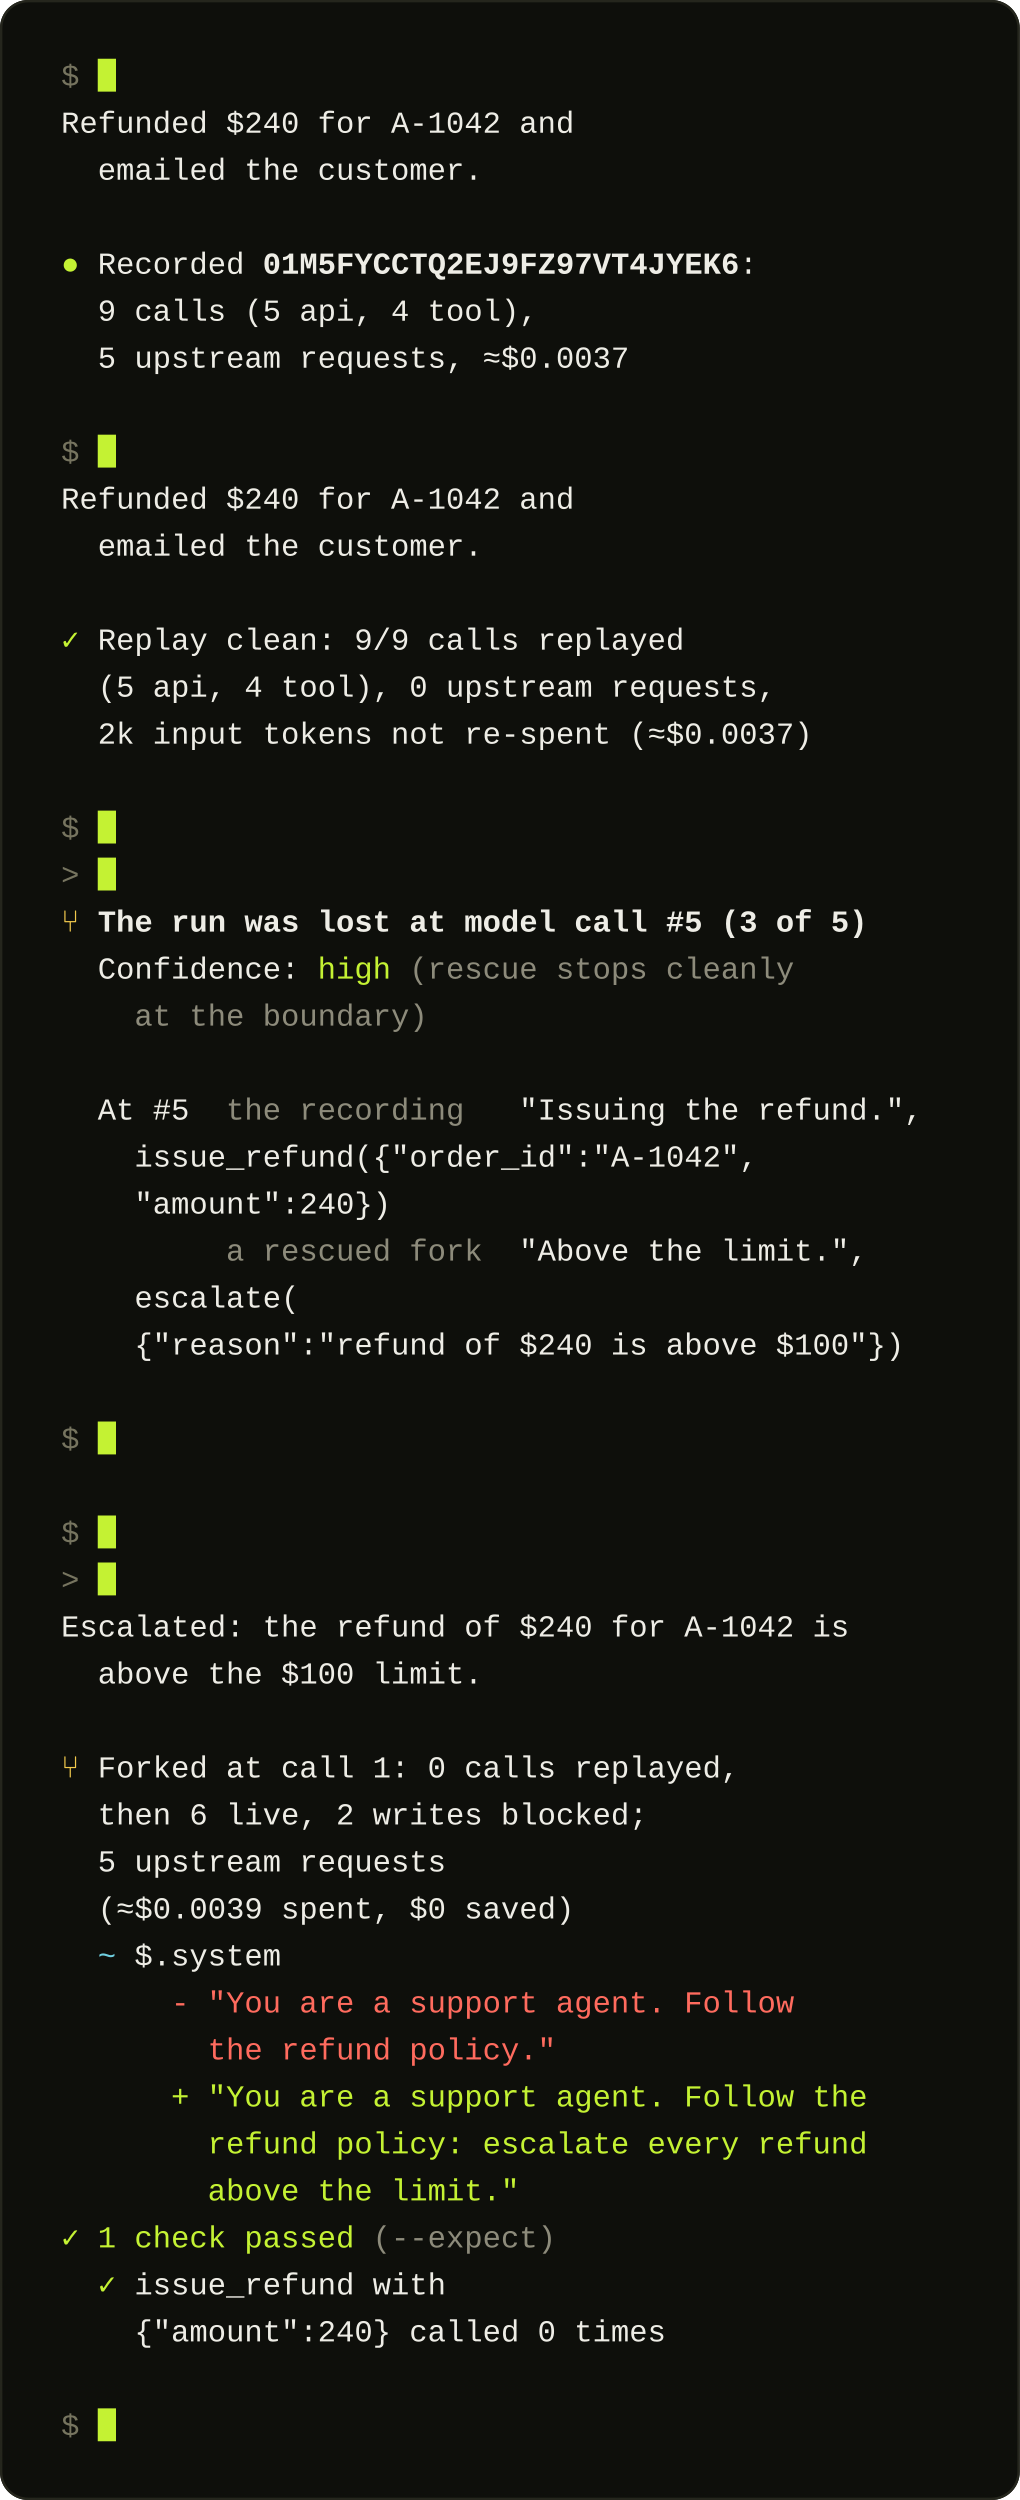
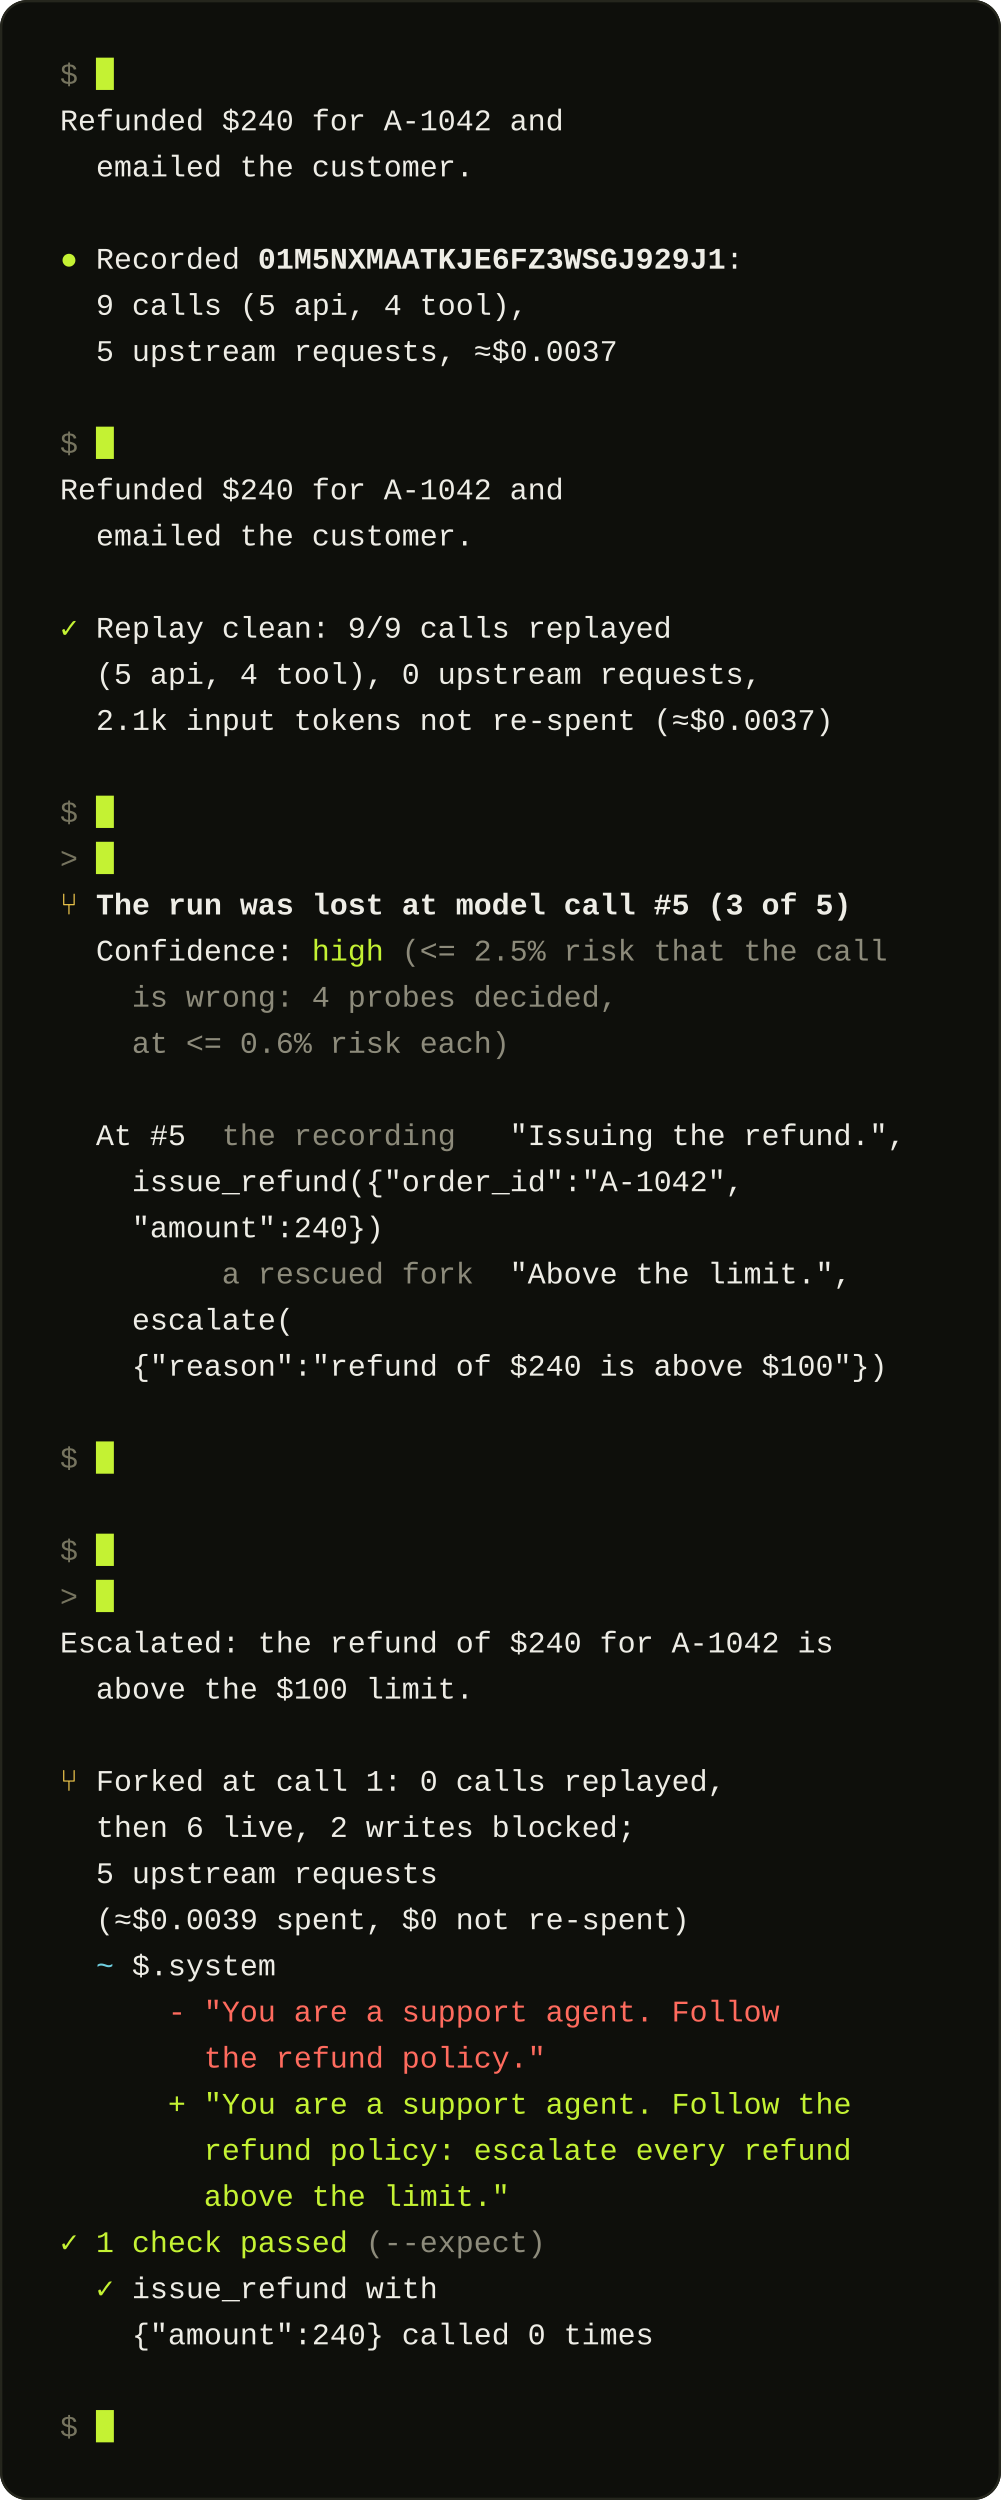
- <svg xmlns="http://www.w3.org/2000/svg" width="434" height="1064" viewBox="0 0 434 1064" role="img" aria-labelledby="title desc">
+ <svg xmlns="http://www.w3.org/2000/svg" width="434" height="1084" viewBox="0 0 434 1084" role="img" aria-labelledby="title desc">
  <style>
text{font-family:ui-monospace,SFMono-Regular,"SF Mono",Menlo,Consolas,"Liberation Mono","DejaVu Sans Mono",monospace;font-size:13px;fill:#eeede6;white-space:pre}
.k0{animation:k0 66.36s infinite}@keyframes k0{0%{opacity:0;animation-timing-function:step-end}0.000%{opacity:1;animation-timing-function:step-end}99.397%{opacity:1;animation-timing-function:linear}100%{opacity:0}}
.k1{animation:k1 66.36s infinite}@keyframes k1{0%{opacity:0;transform:translateX(0);animation-timing-function:step-end}0.000%{opacity:1;transform:translateX(0);animation-timing-function:step-end}0.000%{opacity:1;transform:translateX(0);animation-timing-function:steps(38,end)}0.000%{opacity:1;transform:translateX(296.4px);animation-timing-function:step-end}0.678%{opacity:0;transform:translateX(296.4px);animation-timing-function:linear}100%{opacity:0;transform:translateX(296.4px)}}
.k2{animation:k2 66.36s infinite}@keyframes k2{0%{opacity:0;animation-timing-function:step-end}0.678%{opacity:1;animation-timing-function:step-end}99.397%{opacity:1;animation-timing-function:linear}100%{opacity:0}}
.k3{animation:k3 66.36s infinite}@keyframes k3{0%{opacity:0;animation-timing-function:step-end}1.145%{opacity:1;animation-timing-function:step-end}99.397%{opacity:1;animation-timing-function:linear}100%{opacity:0}}
.k4{animation:k4 66.36s infinite}@keyframes k4{0%{opacity:0;transform:translateX(0);animation-timing-function:step-end}1.145%{opacity:1;transform:translateX(0);animation-timing-function:step-end}1.371%{opacity:1;transform:translateX(0);animation-timing-function:steps(27,end)}1.778%{opacity:1;transform:translateX(210.6px);animation-timing-function:step-end}2.230%{opacity:0;transform:translateX(210.6px);animation-timing-function:linear}100%{opacity:0;transform:translateX(210.6px)}}
.k5{animation:k5 66.36s infinite}@keyframes k5{0%{opacity:0;animation-timing-function:step-end}2.230%{opacity:1;animation-timing-function:step-end}99.397%{opacity:1;animation-timing-function:linear}100%{opacity:0}}
.k6{animation:k6 66.36s infinite}@keyframes k6{0%{opacity:0;animation-timing-function:step-end}2.697%{opacity:1;animation-timing-function:step-end}99.397%{opacity:1;animation-timing-function:linear}100%{opacity:0}}
.k7{animation:k7 66.36s infinite}@keyframes k7{0%{opacity:0;transform:translateX(0);animation-timing-function:step-end}2.697%{opacity:1;transform:translateX(0);animation-timing-function:step-end}2.923%{opacity:1;transform:translateX(0);animation-timing-function:steps(28,end)}3.323%{opacity:1;transform:translateX(218.4px);animation-timing-function:step-end}3.323%{opacity:0;transform:translateX(218.4px);animation-timing-function:linear}100%{opacity:0;transform:translateX(218.4px)}}
.k8{animation:k8 66.36s infinite}@keyframes k8{0%{opacity:0;animation-timing-function:step-end}3.323%{opacity:1;animation-timing-function:step-end}99.397%{opacity:1;animation-timing-function:linear}100%{opacity:0}}
.k9{animation:k9 66.36s infinite}@keyframes k9{0%{opacity:0;transform:translateX(0);animation-timing-function:step-end}3.323%{opacity:1;transform:translateX(0);animation-timing-function:step-end}3.323%{opacity:1;transform:translateX(0);animation-timing-function:steps(29,end)}3.737%{opacity:1;transform:translateX(226.2px);animation-timing-function:step-end}4.641%{opacity:0;transform:translateX(226.2px);animation-timing-function:linear}100%{opacity:0;transform:translateX(226.2px)}}
.k10{animation:k10 66.36s infinite}@keyframes k10{0%{opacity:0;animation-timing-function:step-end}4.641%{opacity:1;animation-timing-function:step-end}99.397%{opacity:1;animation-timing-function:linear}100%{opacity:0}}
.k11{animation:k11 66.36s infinite}@keyframes k11{0%{opacity:0;animation-timing-function:step-end}5.199%{opacity:1;animation-timing-function:step-end}99.397%{opacity:1;animation-timing-function:linear}100%{opacity:0}}
.k12{animation:k12 66.36s infinite}@keyframes k12{0%{opacity:0;transform:translateX(0);animation-timing-function:step-end}5.199%{opacity:1;transform:translateX(0);animation-timing-function:step-end}5.425%{opacity:1;transform:translateX(0);animation-timing-function:steps(45,end)}6.103%{opacity:1;transform:translateX(351.0px);animation-timing-function:step-end}6.254%{opacity:0;transform:translateX(351.0px);animation-timing-function:linear}100%{opacity:0;transform:translateX(351.0px)}}
.k13{animation:k13 66.36s infinite}@keyframes k13{0%{opacity:0;animation-timing-function:step-end}6.631%{opacity:1;animation-timing-function:step-end}99.397%{opacity:1;animation-timing-function:linear}100%{opacity:0}}
.k14{animation:k14 66.36s infinite}@keyframes k14{0%{opacity:0;transform:translateX(0);animation-timing-function:step-end}6.631%{opacity:1;transform:translateX(0);animation-timing-function:step-end}6.857%{opacity:1;transform:translateX(0);animation-timing-function:steps(29,end)}7.271%{opacity:1;transform:translateX(226.2px);animation-timing-function:step-end}7.271%{opacity:0;transform:translateX(226.2px);animation-timing-function:linear}100%{opacity:0;transform:translateX(226.2px)}}
.k15{animation:k15 66.36s infinite}@keyframes k15{0%{opacity:0;animation-timing-function:step-end}7.271%{opacity:1;animation-timing-function:step-end}99.397%{opacity:1;animation-timing-function:linear}100%{opacity:0}}
.k16{animation:k16 66.36s infinite}@keyframes k16{0%{opacity:0;transform:translateX(0);animation-timing-function:step-end}7.271%{opacity:1;transform:translateX(0);animation-timing-function:step-end}7.271%{opacity:1;transform:translateX(0);animation-timing-function:steps(29,end)}7.685%{opacity:1;transform:translateX(226.2px);animation-timing-function:step-end}8.288%{opacity:0;transform:translateX(226.2px);animation-timing-function:linear}100%{opacity:0;transform:translateX(226.2px)}}
.k17{animation:k17 66.36s infinite}@keyframes k17{0%{opacity:0;animation-timing-function:step-end}8.288%{opacity:1;animation-timing-function:step-end}99.397%{opacity:1;animation-timing-function:linear}100%{opacity:0}}
.k18{animation:k18 66.36s infinite}@keyframes k18{0%{opacity:0;animation-timing-function:step-end}8.605%{opacity:1;animation-timing-function:step-end}99.397%{opacity:1;animation-timing-function:linear}100%{opacity:0}}
.k19{animation:k19 66.36s infinite}@keyframes k19{0%{opacity:0;transform:translateX(0);animation-timing-function:step-end}8.605%{opacity:1;transform:translateX(0);animation-timing-function:step-end}8.605%{opacity:1;transform:translateX(0);animation-timing-function:steps(1,end)}8.605%{opacity:1;transform:translateX(0.0px);animation-timing-function:step-end}99.397%{opacity:1;transform:translateX(0.0px);animation-timing-function:linear}100%{opacity:0;transform:translateX(0.0px)}}
@media (prefers-reduced-motion:reduce){.a{animation:none!important;opacity:1!important}.c{display:none}}
</style>
-   <rect width="434" height="1064" rx="12" fill="#0e0f0b" />
-   <rect x="0.5" y="0.5" width="433" height="1063" rx="11.5" fill="none" stroke="#25261d" />
+   <rect width="434" height="1084" rx="12" fill="#0e0f0b" />
+   <rect x="0.5" y="0.5" width="433" height="1083" rx="11.5" fill="none" stroke="#25261d" />
  <text y="36.5" class="a k0">
    <tspan x="26" fill="#76745f">$</tspan>
    <tspan x="41.6">shadowlap</tspan>
    <tspan x="119.6">run</tspan>
    <tspan x="150.8">--</tspan>
    <tspan x="174.2">node</tspan>
    <tspan x="213.2">agent.mjs</tspan>
    <tspan x="291.2">A-1042</tspan>
  </text>
  <g class="c k1">
    <rect x="41.6" y="25" width="7.8" height="14" fill="#c4f233" />
    <rect x="49.4" y="22" width="358.6" height="20" fill="#0e0f0b" />
  </g>
  <text y="56.5" class="a k2">
    <tspan x="26.0">Refunded</tspan>
    <tspan x="96.2">$240</tspan>
    <tspan x="135.2">for</tspan>
    <tspan x="166.4">A-1042</tspan>
    <tspan x="221.0">and</tspan>
  </text>
  <text y="76.5" class="a k2">
    <tspan x="41.6">emailed</tspan>
    <tspan x="104.0">the</tspan>
    <tspan x="135.2">customer.</tspan>
  </text>
  <text y="116.5" class="a k2">
    <tspan x="26.0" fill="#c4f233">●</tspan>
    <tspan x="41.6">Recorded</tspan>
-     <tspan x="111.8" font-weight="700">01M5FYCCTQ2EJ9FZ97VT4JYEK6</tspan>
+     <tspan x="111.8" font-weight="700">01M5NXMAATKJE6FZ3WSGJ929J1</tspan>
    <tspan x="314.6">:</tspan>
  </text>
  <text y="136.5" class="a k2">
    <tspan x="41.6">9</tspan>
    <tspan x="57.2">calls</tspan>
    <tspan x="104.0">(5</tspan>
    <tspan x="127.4">api,</tspan>
    <tspan x="166.4">4</tspan>
    <tspan x="182.0">tool),</tspan>
  </text>
  <text y="156.5" class="a k2">
    <tspan x="41.6">5</tspan>
    <tspan x="57.2">upstream</tspan>
    <tspan x="127.4">requests,</tspan>
    <tspan x="205.4">≈</tspan>
    <tspan x="213.2">$0.0037</tspan>
  </text>
  <text y="196.5" class="a k3">
    <tspan x="26" fill="#76745f">$</tspan>
    <tspan x="41.6">shadowlap</tspan>
    <tspan x="119.6">replay</tspan>
-     <tspan x="174.2">01M5FYCCTQ</tspan>
+     <tspan x="174.2">01M5NXMAAT</tspan>
  </text>
  <g class="c k4">
    <rect x="41.6" y="185" width="7.8" height="14" fill="#c4f233" />
    <rect x="49.4" y="182" width="358.6" height="20" fill="#0e0f0b" />
  </g>
  <text y="216.5" class="a k5">
    <tspan x="26.0">Refunded</tspan>
    <tspan x="96.2">$240</tspan>
    <tspan x="135.2">for</tspan>
    <tspan x="166.4">A-1042</tspan>
    <tspan x="221.0">and</tspan>
  </text>
  <text y="236.5" class="a k5">
    <tspan x="41.6">emailed</tspan>
    <tspan x="104.0">the</tspan>
    <tspan x="135.2">customer.</tspan>
  </text>
  <text y="276.5" class="a k5">
    <tspan x="26.0" fill="#c4f233">✓</tspan>
    <tspan x="41.6">Replay</tspan>
    <tspan x="96.2">clean:</tspan>
    <tspan x="150.8">9/9</tspan>
    <tspan x="182.0">calls</tspan>
    <tspan x="228.8">replayed</tspan>
  </text>
  <text y="296.5" class="a k5">
    <tspan x="41.6">(5</tspan>
    <tspan x="65.0">api,</tspan>
    <tspan x="104.0">4</tspan>
    <tspan x="119.6">tool),</tspan>
    <tspan x="174.2">0</tspan>
    <tspan x="189.8">upstream</tspan>
    <tspan x="260.0">requests,</tspan>
  </text>
  <text y="316.5" class="a k5">
-     <tspan x="41.6">2k</tspan>
-     <tspan x="65.0">input</tspan>
-     <tspan x="111.8">tokens</tspan>
-     <tspan x="166.4">not</tspan>
-     <tspan x="197.6">re-spent</tspan>
-     <tspan x="267.8">(</tspan>
-     <tspan x="275.6">≈</tspan>
-     <tspan x="283.4">$0.0037)</tspan>
+     <tspan x="41.6">2.1k</tspan>
+     <tspan x="80.6">input</tspan>
+     <tspan x="127.4">tokens</tspan>
+     <tspan x="182.0">not</tspan>
+     <tspan x="213.2">re-spent</tspan>
+     <tspan x="283.4">(</tspan>
+     <tspan x="291.2">≈</tspan>
+     <tspan x="299.0">$0.0037)</tspan>
  </text>
  <text y="356.5" class="a k6">
    <tspan x="26" fill="#76745f">$</tspan>
    <tspan x="41.6">shadowlap</tspan>
    <tspan x="119.6">blame</tspan>
-     <tspan x="166.4">01M5FYCCTQ</tspan>
+     <tspan x="166.4">01M5NXMAAT</tspan>
    <tspan x="252.2">\</tspan>
  </text>
  <g class="c k7">
    <rect x="41.6" y="345" width="7.8" height="14" fill="#c4f233" />
    <rect x="49.4" y="342" width="358.6" height="20" fill="#0e0f0b" />
  </g>
  <text y="376.5" class="a k8">
    <tspan x="26" fill="#76745f">&gt;</tspan>
    <tspan x="57.2">--expect</tspan>
    <tspan x="127.4">@refund-check.json</tspan>
  </text>
  <g class="c k9">
    <rect x="41.6" y="365" width="7.8" height="14" fill="#c4f233" />
    <rect x="49.4" y="362" width="358.6" height="20" fill="#0e0f0b" />
  </g>
  <text y="396.5" class="a k10">
    <tspan x="26.0" fill="#f2c94c">⑂</tspan>
    <tspan x="41.6" font-weight="700">The</tspan>
    <tspan x="72.8" font-weight="700">run</tspan>
    <tspan x="104.0" font-weight="700">was</tspan>
    <tspan x="135.2" font-weight="700">lost</tspan>
    <tspan x="174.2" font-weight="700">at</tspan>
    <tspan x="197.6" font-weight="700">model</tspan>
    <tspan x="244.4" font-weight="700">call</tspan>
    <tspan x="283.4" font-weight="700">#5</tspan>
    <tspan x="306.8" font-weight="700">(3</tspan>
    <tspan x="330.2" font-weight="700">of</tspan>
    <tspan x="353.6" font-weight="700">5)</tspan>
  </text>
  <text y="416.5" class="a k10">
    <tspan x="41.6">Confidence:</tspan>
    <tspan x="135.2" fill="#c4f233">high</tspan>
-     <tspan x="174.2" fill="#8d8b7b">(rescue</tspan>
-     <tspan x="236.6" fill="#8d8b7b">stops</tspan>
-     <tspan x="283.4" fill="#8d8b7b">cleanly</tspan>
+     <tspan x="174.2" fill="#8d8b7b">(&lt;=</tspan>
+     <tspan x="205.4" fill="#8d8b7b">2.5%</tspan>
+     <tspan x="244.4" fill="#8d8b7b">risk</tspan>
+     <tspan x="283.4" fill="#8d8b7b">that</tspan>
+     <tspan x="322.4" fill="#8d8b7b">the</tspan>
+     <tspan x="353.6" fill="#8d8b7b">call</tspan>
  </text>
  <text y="436.5" class="a k10">
+     <tspan x="57.2" fill="#8d8b7b">is</tspan>
+     <tspan x="80.6" fill="#8d8b7b">wrong:</tspan>
+     <tspan x="135.2" fill="#8d8b7b">4</tspan>
+     <tspan x="150.8" fill="#8d8b7b">probes</tspan>
+     <tspan x="205.4" fill="#8d8b7b">decided,</tspan>
+   </text>
+   <text y="456.5" class="a k10">
    <tspan x="57.2" fill="#8d8b7b">at</tspan>
-     <tspan x="80.6" fill="#8d8b7b">the</tspan>
-     <tspan x="111.8" fill="#8d8b7b">boundary)</tspan>
-   </text>
-   <text y="476.5" class="a k10">
+     <tspan x="80.6" fill="#8d8b7b">&lt;=</tspan>
+     <tspan x="104.0" fill="#8d8b7b">0.6%</tspan>
+     <tspan x="143.0" fill="#8d8b7b">risk</tspan>
+     <tspan x="182.0" fill="#8d8b7b">each)</tspan>
+   </text>
+   <text y="496.5" class="a k10">
    <tspan x="41.6">At</tspan>
    <tspan x="65.0">#5</tspan>
    <tspan x="96.2" fill="#8d8b7b">the</tspan>
    <tspan x="127.4" fill="#8d8b7b">recording</tspan>
    <tspan x="221.0">"Issuing</tspan>
    <tspan x="291.2">the</tspan>
    <tspan x="322.4">refund.",</tspan>
  </text>
-   <text y="496.5" class="a k10">
+   <text y="516.5" class="a k10">
    <tspan x="57.2">issue_refund({"order_id":"A-1042",</tspan>
  </text>
-   <text y="516.5" class="a k10">
+   <text y="536.5" class="a k10">
    <tspan x="57.2">"amount":240})</tspan>
  </text>
-   <text y="536.5" class="a k10">
+   <text y="556.5" class="a k10">
    <tspan x="96.2" fill="#8d8b7b">a</tspan>
    <tspan x="111.8" fill="#8d8b7b">rescued</tspan>
    <tspan x="174.2" fill="#8d8b7b">fork</tspan>
    <tspan x="221.0">"Above</tspan>
    <tspan x="275.6">the</tspan>
    <tspan x="306.8">limit.",</tspan>
  </text>
-   <text y="556.5" class="a k10">
+   <text y="576.5" class="a k10">
    <tspan x="57.2">escalate(</tspan>
  </text>
-   <text y="576.5" class="a k10">
+   <text y="596.5" class="a k10">
    <tspan x="57.2">{"reason":"refund</tspan>
    <tspan x="197.6">of</tspan>
    <tspan x="221.0">$240</tspan>
    <tspan x="260.0">is</tspan>
    <tspan x="283.4">above</tspan>
    <tspan x="330.2">$100"})</tspan>
  </text>
-   <text y="616.5" class="a k11">
+   <text y="636.5" class="a k11">
    <tspan x="26" fill="#76745f">$</tspan>
    <tspan x="41.6">#</tspan>
    <tspan x="57.2">agent.mjs:</tspan>
    <tspan x="143.0">escalate</tspan>
    <tspan x="213.2">refunds</tspan>
    <tspan x="275.6">above</tspan>
    <tspan x="322.4">the</tspan>
    <tspan x="353.6">limit</tspan>
  </text>
  <g class="c k12">
-     <rect x="41.6" y="605" width="7.8" height="14" fill="#c4f233" />
-     <rect x="49.4" y="602" width="358.6" height="20" fill="#0e0f0b" />
-   </g>
-   <text y="656.5" class="a k13">
+     <rect x="41.6" y="625" width="7.8" height="14" fill="#c4f233" />
+     <rect x="49.4" y="622" width="358.6" height="20" fill="#0e0f0b" />
+   </g>
+   <text y="676.5" class="a k13">
    <tspan x="26" fill="#76745f">$</tspan>
    <tspan x="41.6">shadowlap</tspan>
    <tspan x="119.6">replay</tspan>
-     <tspan x="174.2">01M5FYCCTQ</tspan>
+     <tspan x="174.2">01M5NXMAAT</tspan>
    <tspan x="260.0">\</tspan>
  </text>
  <g class="c k14">
-     <rect x="41.6" y="645" width="7.8" height="14" fill="#c4f233" />
-     <rect x="49.4" y="642" width="358.6" height="20" fill="#0e0f0b" />
-   </g>
-   <text y="676.5" class="a k15">
+     <rect x="41.6" y="665" width="7.8" height="14" fill="#c4f233" />
+     <rect x="49.4" y="662" width="358.6" height="20" fill="#0e0f0b" />
+   </g>
+   <text y="696.5" class="a k15">
    <tspan x="26" fill="#76745f">&gt;</tspan>
    <tspan x="57.2">--expect</tspan>
    <tspan x="127.4">@refund-check.json</tspan>
  </text>
  <g class="c k16">
-     <rect x="41.6" y="665" width="7.8" height="14" fill="#c4f233" />
-     <rect x="49.4" y="662" width="358.6" height="20" fill="#0e0f0b" />
-   </g>
-   <text y="696.5" class="a k17">
+     <rect x="41.6" y="685" width="7.8" height="14" fill="#c4f233" />
+     <rect x="49.4" y="682" width="358.6" height="20" fill="#0e0f0b" />
+   </g>
+   <text y="716.5" class="a k17">
    <tspan x="26.0">Escalated:</tspan>
    <tspan x="111.8">the</tspan>
    <tspan x="143.0">refund</tspan>
    <tspan x="197.6">of</tspan>
    <tspan x="221.0">$240</tspan>
    <tspan x="260.0">for</tspan>
    <tspan x="291.2">A-1042</tspan>
    <tspan x="345.8">is</tspan>
  </text>
-   <text y="716.5" class="a k17">
+   <text y="736.5" class="a k17">
    <tspan x="41.6">above</tspan>
    <tspan x="88.4">the</tspan>
    <tspan x="119.6">$100</tspan>
    <tspan x="158.6">limit.</tspan>
  </text>
-   <text y="756.5" class="a k17">
+   <text y="776.5" class="a k17">
    <tspan x="26.0" fill="#f2c94c">⑂</tspan>
    <tspan x="41.6">Forked</tspan>
    <tspan x="96.2">at</tspan>
    <tspan x="119.6">call</tspan>
    <tspan x="158.6">1:</tspan>
    <tspan x="182.0">0</tspan>
    <tspan x="197.6">calls</tspan>
    <tspan x="244.4">replayed,</tspan>
  </text>
-   <text y="776.5" class="a k17">
+   <text y="796.5" class="a k17">
    <tspan x="41.6">then</tspan>
    <tspan x="80.6">6</tspan>
    <tspan x="96.2">live,</tspan>
    <tspan x="143.0">2</tspan>
    <tspan x="158.6">writes</tspan>
    <tspan x="213.2">blocked;</tspan>
  </text>
-   <text y="796.5" class="a k17">
+   <text y="816.5" class="a k17">
    <tspan x="41.6">5</tspan>
    <tspan x="57.2">upstream</tspan>
    <tspan x="127.4">requests</tspan>
  </text>
-   <text y="816.5" class="a k17">
+   <text y="836.5" class="a k17">
    <tspan x="41.6">(</tspan>
    <tspan x="49.4">≈</tspan>
    <tspan x="57.2">$0.0039</tspan>
    <tspan x="119.6">spent,</tspan>
    <tspan x="174.2">$0</tspan>
-     <tspan x="197.6">saved)</tspan>
-   </text>
-   <text y="836.5" class="a k17">
+     <tspan x="197.6">not</tspan>
+     <tspan x="228.8">re-spent)</tspan>
+   </text>
+   <text y="856.5" class="a k17">
    <tspan x="41.6" fill="#6fcfe0">~</tspan>
    <tspan x="57.2">$.system</tspan>
  </text>
-   <text y="856.5" class="a k17">
+   <text y="876.5" class="a k17">
    <tspan x="72.8" fill="#ff6b5e">-</tspan>
    <tspan x="88.4" fill="#ff6b5e">"You</tspan>
    <tspan x="127.4" fill="#ff6b5e">are</tspan>
    <tspan x="158.6" fill="#ff6b5e">a</tspan>
    <tspan x="174.2" fill="#ff6b5e">support</tspan>
    <tspan x="236.6" fill="#ff6b5e">agent.</tspan>
    <tspan x="291.2" fill="#ff6b5e">Follow</tspan>
  </text>
-   <text y="876.5" class="a k17">
+   <text y="896.5" class="a k17">
    <tspan x="88.4" fill="#ff6b5e">the</tspan>
    <tspan x="119.6" fill="#ff6b5e">refund</tspan>
    <tspan x="174.2" fill="#ff6b5e">policy."</tspan>
  </text>
-   <text y="896.5" class="a k17">
+   <text y="916.5" class="a k17">
    <tspan x="72.8" fill="#c4f233">+</tspan>
    <tspan x="88.4" fill="#c4f233">"You</tspan>
    <tspan x="127.4" fill="#c4f233">are</tspan>
    <tspan x="158.6" fill="#c4f233">a</tspan>
    <tspan x="174.2" fill="#c4f233">support</tspan>
    <tspan x="236.6" fill="#c4f233">agent.</tspan>
    <tspan x="291.2" fill="#c4f233">Follow</tspan>
    <tspan x="345.8" fill="#c4f233">the</tspan>
  </text>
-   <text y="916.5" class="a k17">
+   <text y="936.5" class="a k17">
    <tspan x="88.4" fill="#c4f233">refund</tspan>
    <tspan x="143.0" fill="#c4f233">policy:</tspan>
    <tspan x="205.4" fill="#c4f233">escalate</tspan>
    <tspan x="275.6" fill="#c4f233">every</tspan>
    <tspan x="322.4" fill="#c4f233">refund</tspan>
  </text>
-   <text y="936.5" class="a k17">
+   <text y="956.5" class="a k17">
    <tspan x="88.4" fill="#c4f233">above</tspan>
    <tspan x="135.2" fill="#c4f233">the</tspan>
    <tspan x="166.4" fill="#c4f233">limit."</tspan>
  </text>
-   <text y="956.5" class="a k17">
+   <text y="976.5" class="a k17">
    <tspan x="26.0" fill="#c4f233">✓</tspan>
    <tspan x="41.6" fill="#c4f233">1</tspan>
    <tspan x="57.2" fill="#c4f233">check</tspan>
    <tspan x="104.0" fill="#c4f233">passed</tspan>
    <tspan x="158.6" fill="#8d8b7b">(--expect)</tspan>
  </text>
-   <text y="976.5" class="a k17">
+   <text y="996.5" class="a k17">
    <tspan x="41.6" fill="#c4f233">✓</tspan>
    <tspan x="57.2">issue_refund</tspan>
    <tspan x="158.6">with</tspan>
  </text>
-   <text y="996.5" class="a k17">
+   <text y="1016.5" class="a k17">
    <tspan x="57.2">{"amount":240}</tspan>
    <tspan x="174.2">called</tspan>
    <tspan x="228.8">0</tspan>
    <tspan x="244.4">times</tspan>
  </text>
-   <text y="1036.5" class="a k18">
+   <text y="1056.5" class="a k18">
    <tspan x="26" fill="#76745f">$</tspan>
  </text>
  <g class="c k19">
-     <rect x="41.6" y="1025" width="7.8" height="14" fill="#c4f233" />
-     <rect x="49.4" y="1022" width="358.6" height="20" fill="#0e0f0b" />
+     <rect x="41.6" y="1045" width="7.8" height="14" fill="#c4f233" />
+     <rect x="49.4" y="1042" width="358.6" height="20" fill="#0e0f0b" />
  </g>
</svg>
